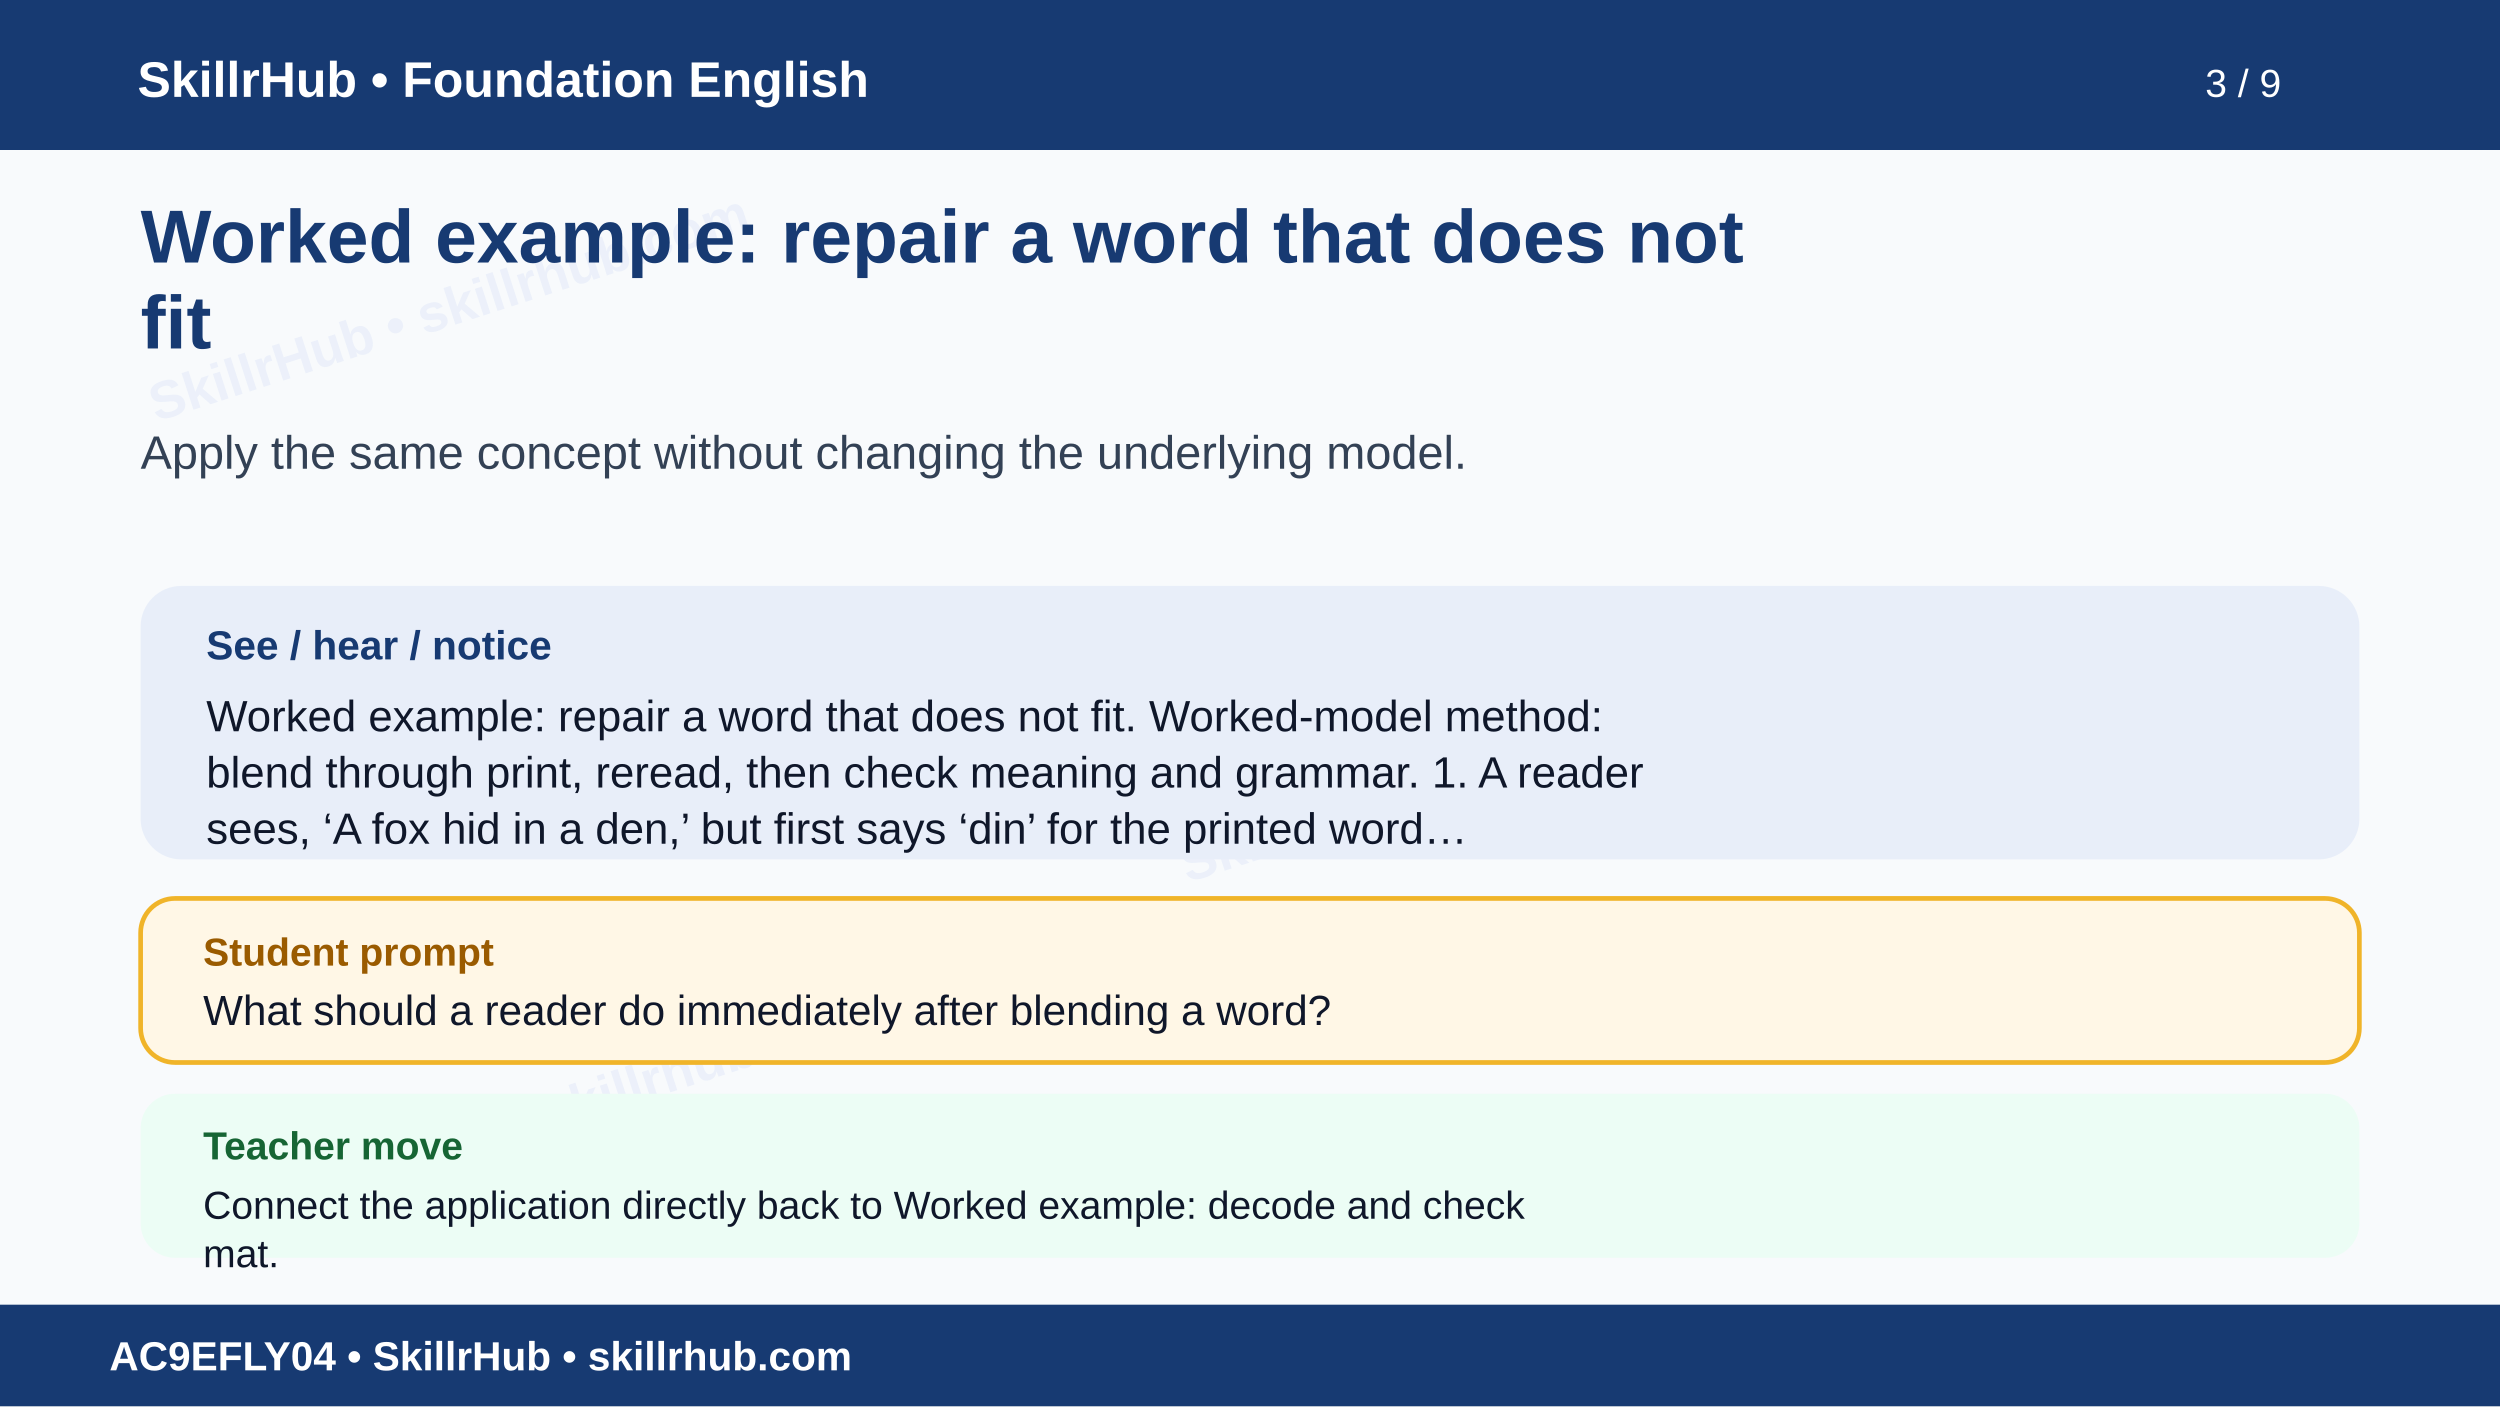
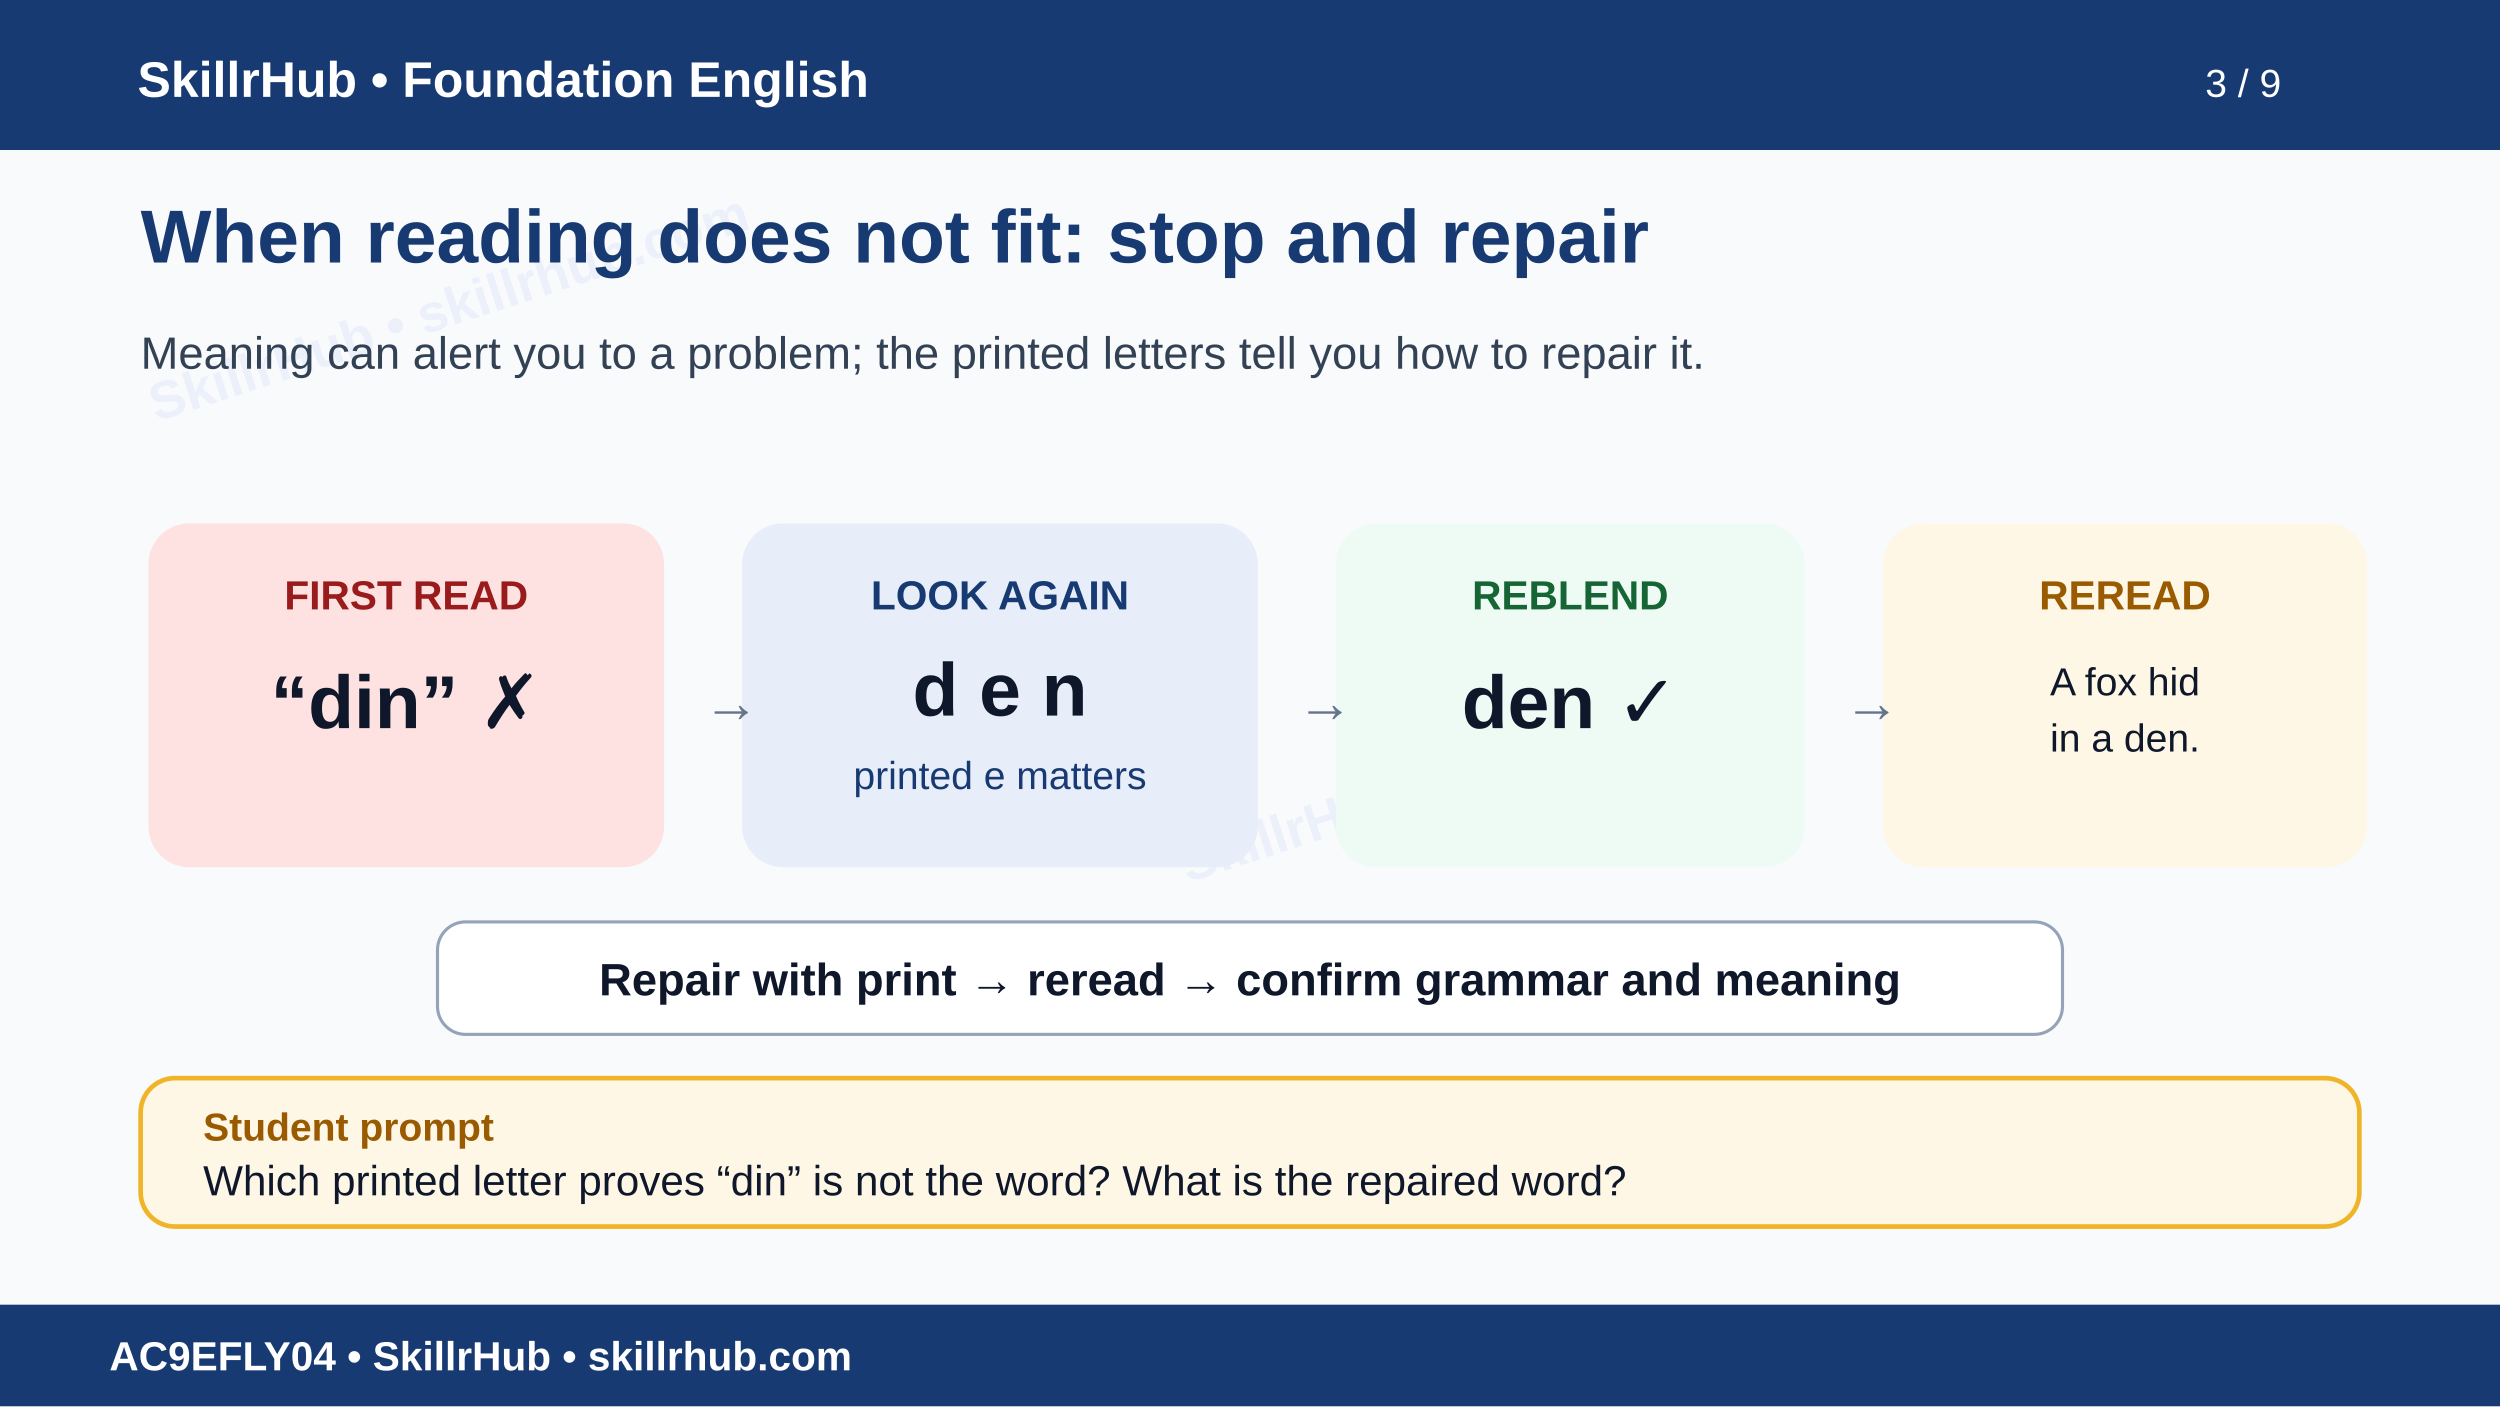
<svg xmlns="http://www.w3.org/2000/svg" width="1600" height="900" viewBox="0 0 1600 900" role="img" aria-labelledby="t d">
  <rect width="1600" height="900" fill="#f8fafc" />
  <g opacity=".055" fill="#1d4ed8" font-family="Arial" font-size="34" font-weight="700">
    <text x="100" y="270" transform="rotate(-18 100 270)">SkillrHub • skillrhub.com</text>
    <text x="760" y="565" transform="rotate(-18 760 565)">SkillrHub • skillrhub.com</text>
-     <text x="180" y="780" transform="rotate(-18 180 780)">SkillrHub • skillrhub.com</text>
  </g>
  <rect width="1600" height="96" fill="#173a72" />
  <text x="88" y="62" fill="#fff" font-family="Arial" font-size="32" font-weight="700">SkillrHub • Foundation English</text>
  <text x="1460" y="62" text-anchor="end" fill="#fff" font-family="Arial" font-size="25">3 / 9</text>
-   <text x="90" y="168" fill="#173a72" font-family="Arial,Helvetica,sans-serif" font-size="48" font-weight="700">Worked example: repair a word that does not</text>
-   <text x="90" y="223" fill="#173a72" font-family="Arial,Helvetica,sans-serif" font-size="48" font-weight="700">fit</text>
-   <text x="90" y="300" fill="#334155" font-family="Arial,Helvetica,sans-serif" font-size="30" font-weight="400">Apply the same concept without changing the underlying model.</text>
-   <rect x="90" y="375" width="1420" height="175" rx="26" fill="#e8eef9" />
-   <text x="132" y="422" fill="#173a72" font-family="Arial" font-size="26" font-weight="700">See / hear / notice</text>
-   <text x="132" y="468" fill="#0f172a" font-family="Arial,Helvetica,sans-serif" font-size="28" font-weight="400">Worked example: repair a word that does not fit. Worked-model method:</text>
-   <text x="132" y="504" fill="#0f172a" font-family="Arial,Helvetica,sans-serif" font-size="28" font-weight="400">blend through print, reread, then check meaning and grammar. 1. A reader</text>
-   <text x="132" y="540" fill="#0f172a" font-family="Arial,Helvetica,sans-serif" font-size="28" font-weight="400">sees, ‘A fox hid in a den,’ but first says ‘din’ for the printed word…</text>
-   <rect x="90" y="575" width="1420" height="105" rx="22" fill="#fff7e6" stroke="#f0b429" stroke-width="3" />
-   <text x="130" y="618" fill="#9a5b00" font-family="Arial" font-size="25" font-weight="700">Student prompt</text>
-   <text x="130" y="656" fill="#0f172a" font-family="Arial,Helvetica,sans-serif" font-size="27" font-weight="400">What should a reader do immediately after blending a word?</text>
-   <rect x="90" y="700" width="1420" height="105" rx="22" fill="#ecfdf5" />
-   <text x="130" y="742" fill="#166534" font-family="Arial" font-size="25" font-weight="700">Teacher move</text>
-   <text x="130" y="780" fill="#0f172a" font-family="Arial,Helvetica,sans-serif" font-size="25" font-weight="400">Connect the application directly back to Worked example: decode and check</text>
-   <text x="130" y="811" fill="#0f172a" font-family="Arial,Helvetica,sans-serif" font-size="25" font-weight="400">mat.</text>
+   <text x="90" y="168" fill="#173a72" font-family="Arial" font-size="48" font-weight="700">When reading does not fit: stop and repair</text>
+   <text x="90" y="236" fill="#334155" font-family="Arial" font-size="29">Meaning can alert you to a problem; the printed letters tell you how to repair it.</text>
+   <g font-family="Arial">
+     <rect x="95" y="335" width="330" height="220" rx="26" fill="#fee2e2" />
+     <text x="260" y="390" text-anchor="middle" fill="#991b1b" font-size="26" font-weight="700">FIRST READ</text>
+     <text x="260" y="466" text-anchor="middle" fill="#0f172a" font-size="48" font-weight="700">“din” ✗</text>
+     <rect x="475" y="335" width="330" height="220" rx="26" fill="#e8eef9" />
+     <text x="640" y="390" text-anchor="middle" fill="#173a72" font-size="26" font-weight="700">LOOK AGAIN</text>
+     <text x="640" y="458" text-anchor="middle" fill="#0f172a" font-size="48" font-weight="700">d  e  n</text>
+     <text x="640" y="505" text-anchor="middle" fill="#173a72" font-size="25">printed e matters</text>
+     <rect x="855" y="335" width="300" height="220" rx="26" fill="#eefbf4" />
+     <text x="1005" y="390" text-anchor="middle" fill="#166534" font-size="26" font-weight="700">REBLEND</text>
+     <text x="1005" y="466" text-anchor="middle" fill="#0f172a" font-size="48" font-weight="700">den ✓</text>
+     <rect x="1205" y="335" width="310" height="220" rx="26" fill="#fff7e6" />
+     <text x="1360" y="390" text-anchor="middle" fill="#9a5b00" font-size="26" font-weight="700">REREAD</text>
+     <text x="1360" y="445" text-anchor="middle" fill="#0f172a" font-size="25">A fox hid</text>
+     <text x="1360" y="481" text-anchor="middle" fill="#0f172a" font-size="25">in a den.</text>
+     <text x="450" y="462" fill="#64748b" font-size="36">→</text>
+     <text x="830" y="462" fill="#64748b" font-size="36">→</text>
+     <text x="1180" y="462" fill="#64748b" font-size="36">→</text>
+   </g>
+   <rect x="280" y="590" width="1040" height="72" rx="18" fill="#fff" stroke="#94a3b8" stroke-width="2" />
+   <text x="800" y="637" text-anchor="middle" fill="#0f172a" font-family="Arial" font-size="29" font-weight="700">Repair with print → reread → confirm grammar and meaning</text>
+   <rect x="90" y="690" width="1420" height="95" rx="22" fill="#fff7e6" stroke="#f0b429" stroke-width="3" />
+   <text x="130" y="730" fill="#9a5b00" font-family="Arial" font-size="25" font-weight="700">Student prompt</text>
+   <text x="130" y="765" fill="#0f172a" font-family="Arial" font-size="27">Which printed letter proves “din” is not the word? What is the repaired word?</text>
  <rect y="835" width="1600" height="65" fill="#173a72" />
  <text x="70" y="877" fill="#fff" font-family="Arial" font-size="26" font-weight="700">AC9EFLY04 • SkillrHub • skillrhub.com</text>
</svg>
